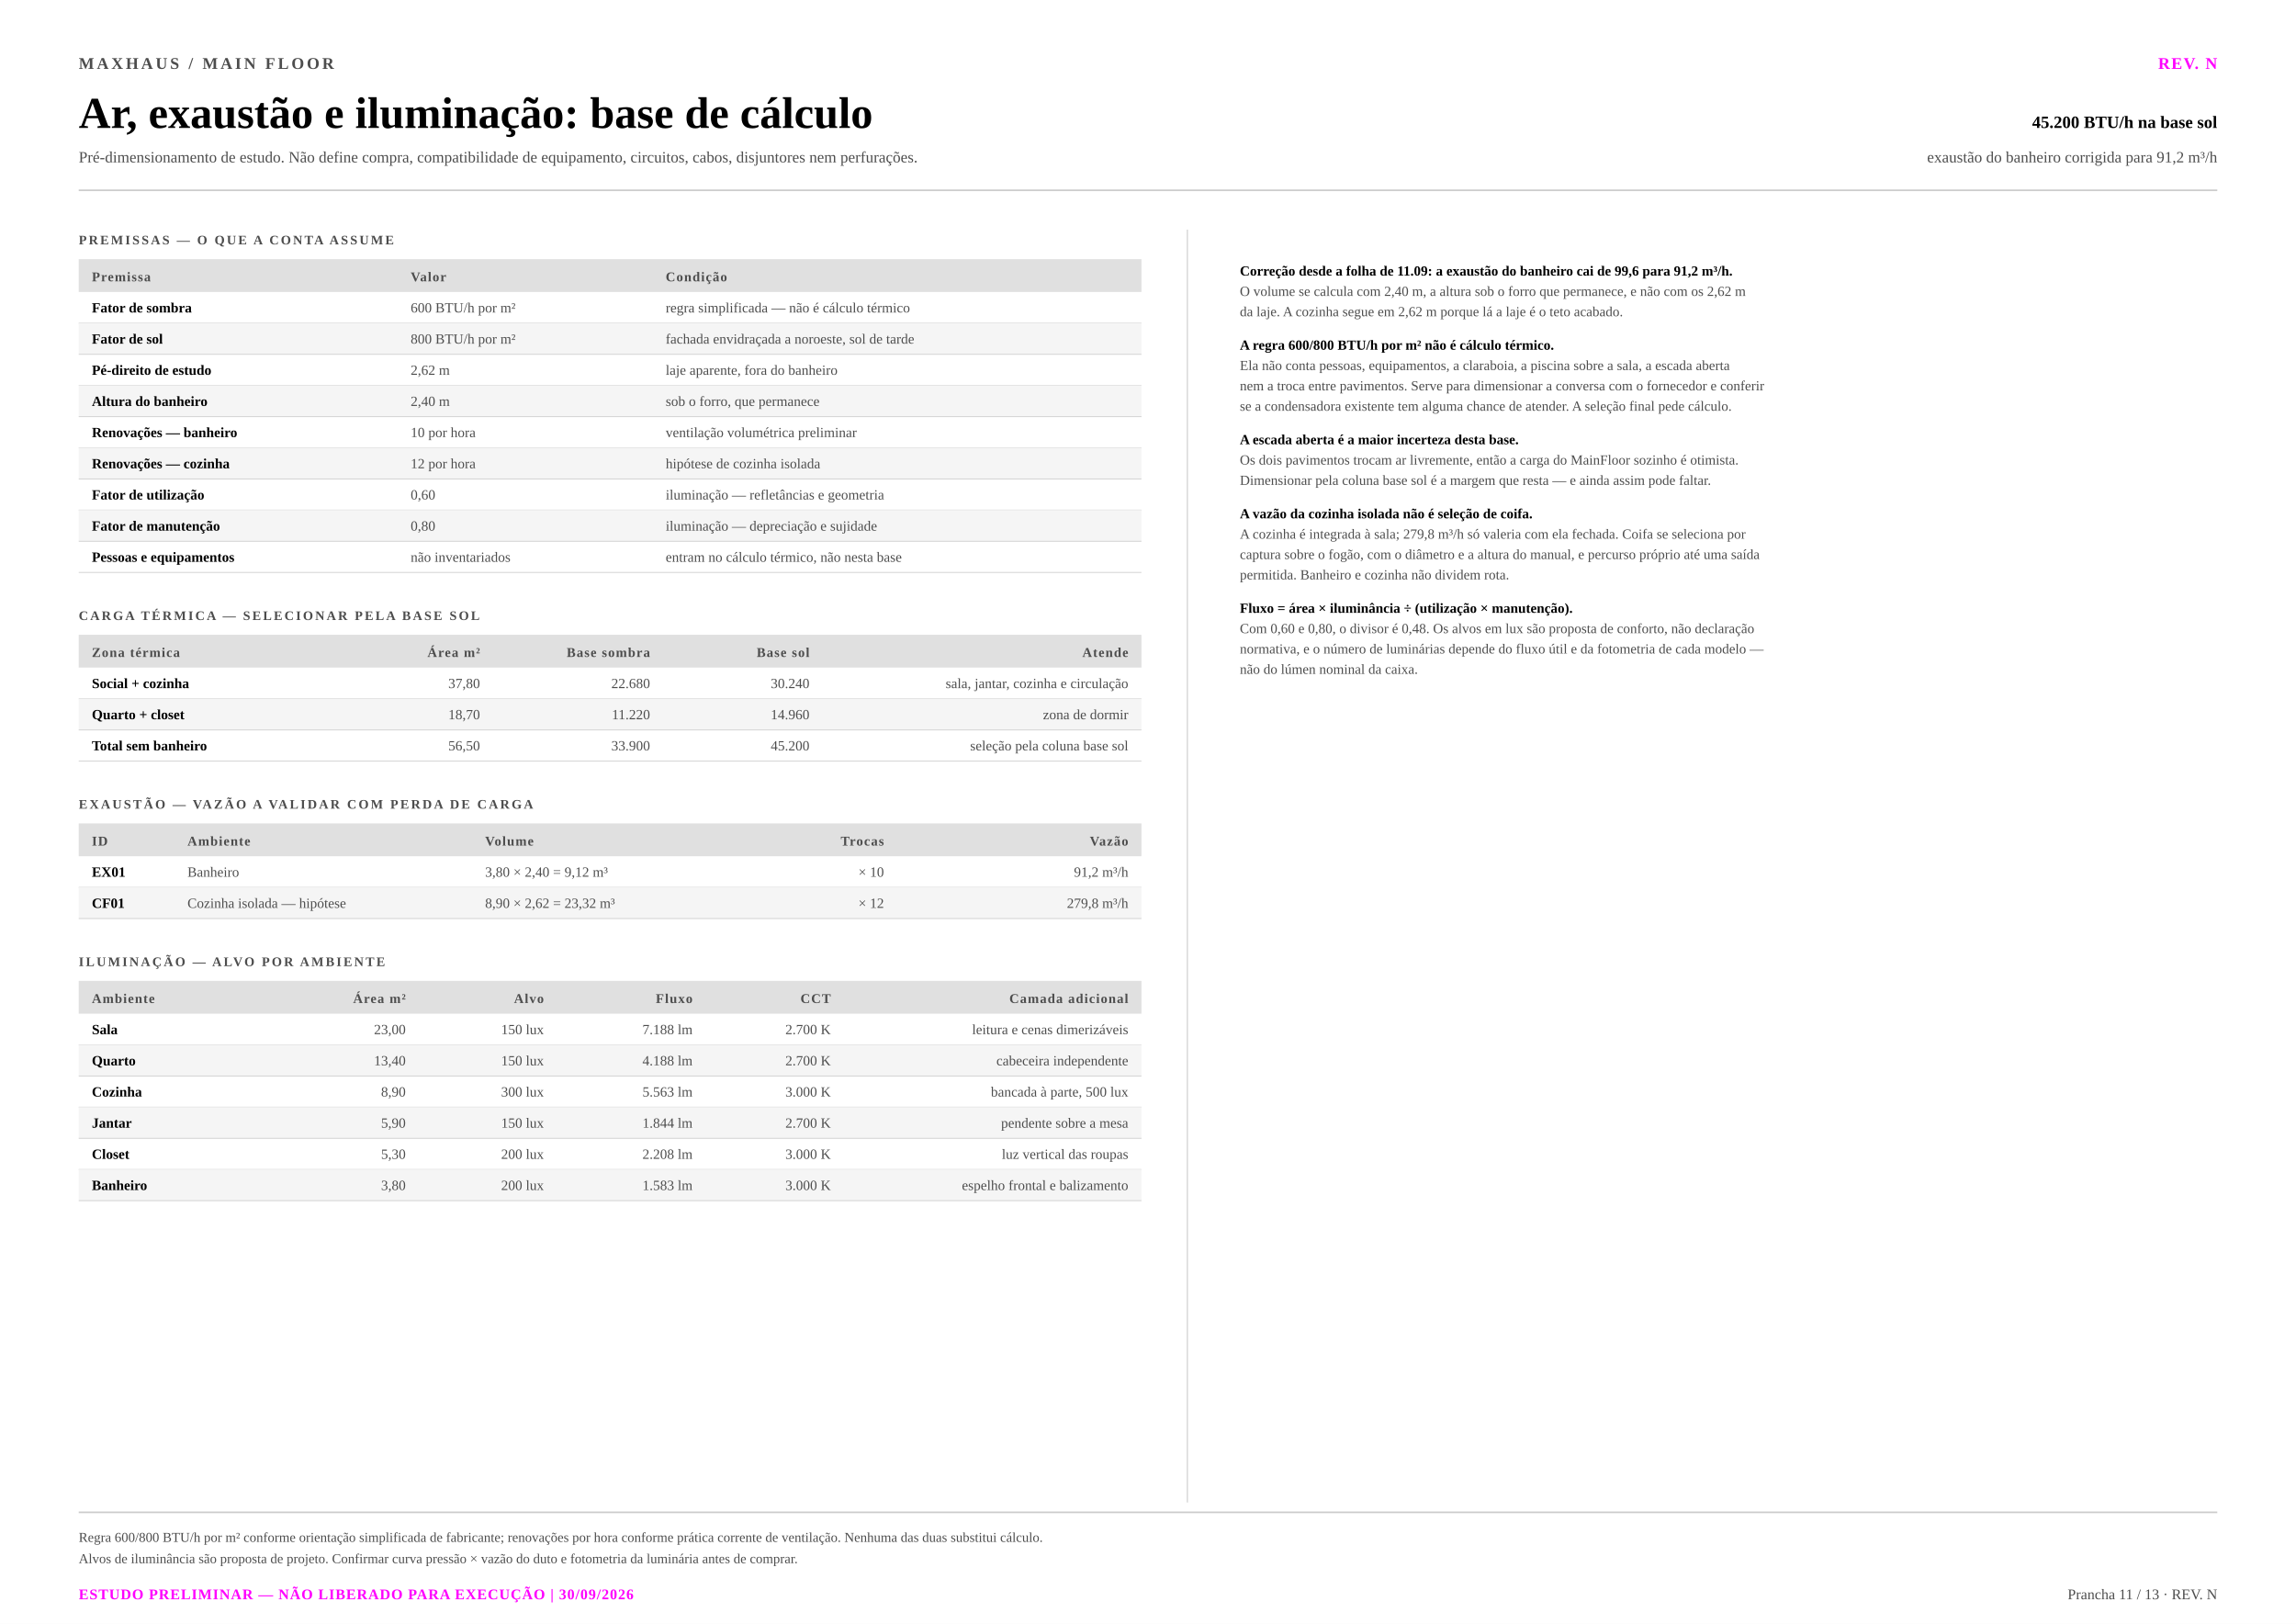
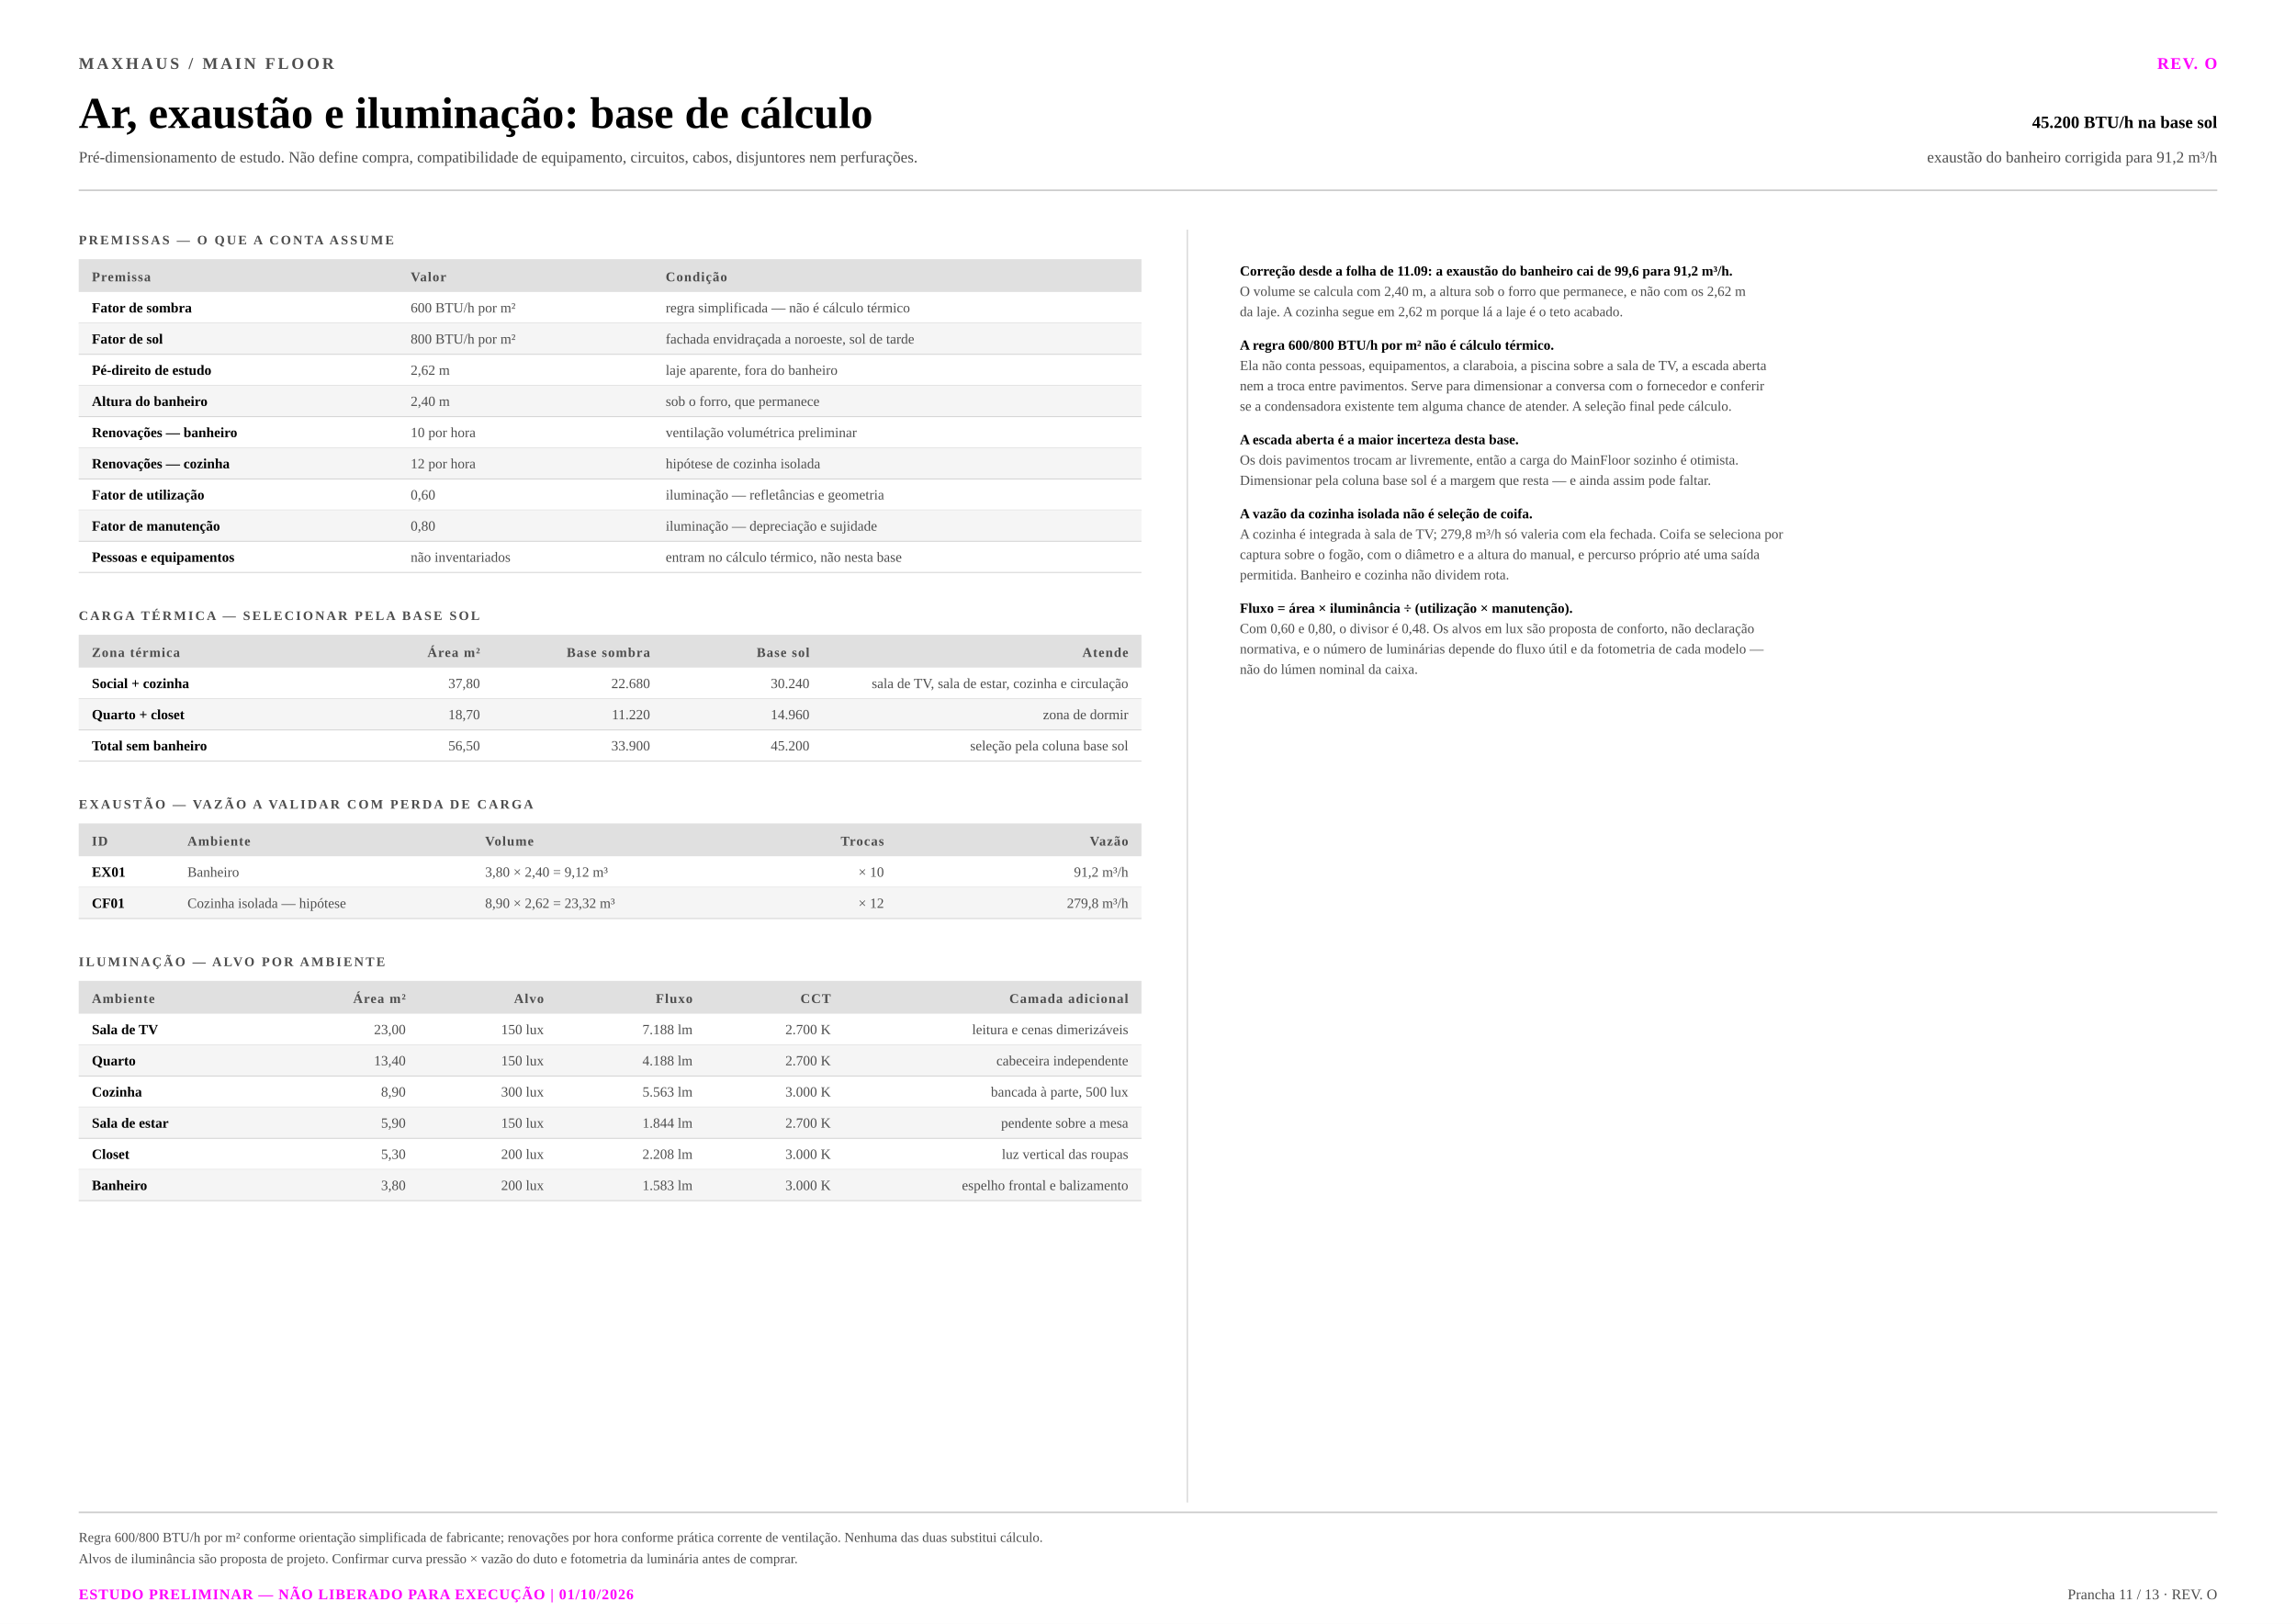
<svg xmlns="http://www.w3.org/2000/svg" viewBox="0 0 1400 990" width="1400" height="990">
  <rect x="0.00" y="0.00" width="1400.00" height="990.00" fill="#ffffff" />
  <text x="48.0" y="42.0" font-family="'Tiempos Text', 'Source Serif 4', Georgia, 'Times New Roman', Times, serif" font-size="10.0" fill="#4d4d4d" font-weight="bold" text-anchor="start" letter-spacing="1.60">MAXHAUS / MAIN FLOOR</text>
  <text x="48.0" y="78.0" font-family="'Tiempos Text', 'Source Serif 4', Georgia, 'Times New Roman', Times, serif" font-size="27.0" fill="#000000" font-weight="bold" text-anchor="start">Ar, exaustão e iluminação: base de cálculo</text>
  <text x="48.0" y="99.0" font-family="'Tiempos Text', 'Source Serif 4', Georgia, 'Times New Roman', Times, serif" font-size="9.6" fill="#4d4d4d" font-weight="normal" text-anchor="start">Pré-dimensionamento de estudo. Não define compra, compatibilidade de equipamento, circuitos, cabos, disjuntores nem perfurações.</text>
-   <text x="1352.0" y="42.0" font-family="'Tiempos Text', 'Source Serif 4', Georgia, 'Times New Roman', Times, serif" font-size="10.0" fill="#ff00ff" font-weight="bold" text-anchor="end" letter-spacing="0.80">REV. N</text>
+   <text x="1352.0" y="42.0" font-family="'Tiempos Text', 'Source Serif 4', Georgia, 'Times New Roman', Times, serif" font-size="10.0" fill="#ff00ff" font-weight="bold" text-anchor="end" letter-spacing="0.80">REV. O</text>
  <text x="1352.0" y="78.0" font-family="'Tiempos Text', 'Source Serif 4', Georgia, 'Times New Roman', Times, serif" font-size="10.5" fill="#000000" font-weight="bold" text-anchor="end">45.200 BTU/h na base sol</text>
  <text x="1352.0" y="99.0" font-family="'Tiempos Text', 'Source Serif 4', Georgia, 'Times New Roman', Times, serif" font-size="9.6" fill="#4d4d4d" font-weight="normal" text-anchor="end">exaustão do banheiro corrigida para 91,2 m³/h</text>
  <line x1="48.00" y1="116.00" x2="1352.00" y2="116.00" stroke="#cccccc" stroke-width="1.00" />
  <text x="48.0" y="149.0" font-family="'Tiempos Text', 'Source Serif 4', Georgia, 'Times New Roman', Times, serif" font-size="8.0" fill="#4d4d4d" font-weight="bold" text-anchor="start" letter-spacing="1.20">PREMISSAS — O QUE A CONTA ASSUME</text>
  <rect x="48.00" y="158.00" width="648.00" height="20.00" fill="#e0e0e0" />
  <text x="56.0" y="171.5" font-family="'Tiempos Text', 'Source Serif 4', Georgia, 'Times New Roman', Times, serif" font-size="8.2" fill="#4d4d4d" font-weight="bold" text-anchor="start" letter-spacing="0.60">Premissa</text>
  <text x="250.4" y="171.5" font-family="'Tiempos Text', 'Source Serif 4', Georgia, 'Times New Roman', Times, serif" font-size="8.2" fill="#4d4d4d" font-weight="bold" text-anchor="start" letter-spacing="0.60">Valor</text>
  <text x="405.9" y="171.5" font-family="'Tiempos Text', 'Source Serif 4', Georgia, 'Times New Roman', Times, serif" font-size="8.2" fill="#4d4d4d" font-weight="bold" text-anchor="start" letter-spacing="0.60">Condição</text>
  <text x="56.0" y="190.5" font-family="'Tiempos Text', 'Source Serif 4', Georgia, 'Times New Roman', Times, serif" font-size="8.6" fill="#000000" font-weight="bold" text-anchor="start">Fator de sombra</text>
  <text x="250.4" y="190.5" font-family="'Tiempos Text', 'Source Serif 4', Georgia, 'Times New Roman', Times, serif" font-size="8.6" fill="#4d4d4d" font-weight="normal" text-anchor="start">600 BTU/h por m²</text>
  <text x="405.9" y="190.5" font-family="'Tiempos Text', 'Source Serif 4', Georgia, 'Times New Roman', Times, serif" font-size="8.6" fill="#4d4d4d" font-weight="normal" text-anchor="start">regra simplificada — não é cálculo térmico</text>
  <line x1="48.00" y1="197.00" x2="696.00" y2="197.00" stroke="#cccccc" stroke-width="0.60" opacity="0.80" />
  <rect x="48.00" y="197.00" width="648.00" height="19.00" fill="#f5f5f5" />
  <text x="56.0" y="209.5" font-family="'Tiempos Text', 'Source Serif 4', Georgia, 'Times New Roman', Times, serif" font-size="8.6" fill="#000000" font-weight="bold" text-anchor="start">Fator de sol</text>
  <text x="250.4" y="209.5" font-family="'Tiempos Text', 'Source Serif 4', Georgia, 'Times New Roman', Times, serif" font-size="8.6" fill="#4d4d4d" font-weight="normal" text-anchor="start">800 BTU/h por m²</text>
  <text x="405.9" y="209.5" font-family="'Tiempos Text', 'Source Serif 4', Georgia, 'Times New Roman', Times, serif" font-size="8.6" fill="#4d4d4d" font-weight="normal" text-anchor="start">fachada envidraçada a noroeste, sol de tarde</text>
  <line x1="48.00" y1="216.00" x2="696.00" y2="216.00" stroke="#cccccc" stroke-width="0.60" opacity="0.80" />
  <text x="56.0" y="228.5" font-family="'Tiempos Text', 'Source Serif 4', Georgia, 'Times New Roman', Times, serif" font-size="8.6" fill="#000000" font-weight="bold" text-anchor="start">Pé-direito de estudo</text>
  <text x="250.4" y="228.5" font-family="'Tiempos Text', 'Source Serif 4', Georgia, 'Times New Roman', Times, serif" font-size="8.6" fill="#4d4d4d" font-weight="normal" text-anchor="start">2,62 m</text>
  <text x="405.9" y="228.5" font-family="'Tiempos Text', 'Source Serif 4', Georgia, 'Times New Roman', Times, serif" font-size="8.6" fill="#4d4d4d" font-weight="normal" text-anchor="start">laje aparente, fora do banheiro</text>
  <line x1="48.00" y1="235.00" x2="696.00" y2="235.00" stroke="#cccccc" stroke-width="0.60" opacity="0.80" />
  <rect x="48.00" y="235.00" width="648.00" height="19.00" fill="#f5f5f5" />
  <text x="56.0" y="247.5" font-family="'Tiempos Text', 'Source Serif 4', Georgia, 'Times New Roman', Times, serif" font-size="8.6" fill="#000000" font-weight="bold" text-anchor="start">Altura do banheiro</text>
  <text x="250.4" y="247.5" font-family="'Tiempos Text', 'Source Serif 4', Georgia, 'Times New Roman', Times, serif" font-size="8.6" fill="#4d4d4d" font-weight="normal" text-anchor="start">2,40 m</text>
  <text x="405.9" y="247.5" font-family="'Tiempos Text', 'Source Serif 4', Georgia, 'Times New Roman', Times, serif" font-size="8.6" fill="#4d4d4d" font-weight="normal" text-anchor="start">sob o forro, que permanece</text>
  <line x1="48.00" y1="254.00" x2="696.00" y2="254.00" stroke="#cccccc" stroke-width="0.60" opacity="0.80" />
  <text x="56.0" y="266.5" font-family="'Tiempos Text', 'Source Serif 4', Georgia, 'Times New Roman', Times, serif" font-size="8.6" fill="#000000" font-weight="bold" text-anchor="start">Renovações — banheiro</text>
  <text x="250.4" y="266.5" font-family="'Tiempos Text', 'Source Serif 4', Georgia, 'Times New Roman', Times, serif" font-size="8.6" fill="#4d4d4d" font-weight="normal" text-anchor="start">10 por hora</text>
  <text x="405.9" y="266.5" font-family="'Tiempos Text', 'Source Serif 4', Georgia, 'Times New Roman', Times, serif" font-size="8.6" fill="#4d4d4d" font-weight="normal" text-anchor="start">ventilação volumétrica preliminar</text>
  <line x1="48.00" y1="273.00" x2="696.00" y2="273.00" stroke="#cccccc" stroke-width="0.60" opacity="0.80" />
  <rect x="48.00" y="273.00" width="648.00" height="19.00" fill="#f5f5f5" />
  <text x="56.0" y="285.5" font-family="'Tiempos Text', 'Source Serif 4', Georgia, 'Times New Roman', Times, serif" font-size="8.6" fill="#000000" font-weight="bold" text-anchor="start">Renovações — cozinha</text>
  <text x="250.4" y="285.5" font-family="'Tiempos Text', 'Source Serif 4', Georgia, 'Times New Roman', Times, serif" font-size="8.6" fill="#4d4d4d" font-weight="normal" text-anchor="start">12 por hora</text>
  <text x="405.9" y="285.5" font-family="'Tiempos Text', 'Source Serif 4', Georgia, 'Times New Roman', Times, serif" font-size="8.6" fill="#4d4d4d" font-weight="normal" text-anchor="start">hipótese de cozinha isolada</text>
  <line x1="48.00" y1="292.00" x2="696.00" y2="292.00" stroke="#cccccc" stroke-width="0.60" opacity="0.80" />
  <text x="56.0" y="304.5" font-family="'Tiempos Text', 'Source Serif 4', Georgia, 'Times New Roman', Times, serif" font-size="8.6" fill="#000000" font-weight="bold" text-anchor="start">Fator de utilização</text>
  <text x="250.4" y="304.5" font-family="'Tiempos Text', 'Source Serif 4', Georgia, 'Times New Roman', Times, serif" font-size="8.6" fill="#4d4d4d" font-weight="normal" text-anchor="start">0,60</text>
  <text x="405.9" y="304.5" font-family="'Tiempos Text', 'Source Serif 4', Georgia, 'Times New Roman', Times, serif" font-size="8.6" fill="#4d4d4d" font-weight="normal" text-anchor="start">iluminação — refletâncias e geometria</text>
  <line x1="48.00" y1="311.00" x2="696.00" y2="311.00" stroke="#cccccc" stroke-width="0.60" opacity="0.80" />
  <rect x="48.00" y="311.00" width="648.00" height="19.00" fill="#f5f5f5" />
  <text x="56.0" y="323.5" font-family="'Tiempos Text', 'Source Serif 4', Georgia, 'Times New Roman', Times, serif" font-size="8.6" fill="#000000" font-weight="bold" text-anchor="start">Fator de manutenção</text>
  <text x="250.4" y="323.5" font-family="'Tiempos Text', 'Source Serif 4', Georgia, 'Times New Roman', Times, serif" font-size="8.6" fill="#4d4d4d" font-weight="normal" text-anchor="start">0,80</text>
  <text x="405.9" y="323.5" font-family="'Tiempos Text', 'Source Serif 4', Georgia, 'Times New Roman', Times, serif" font-size="8.6" fill="#4d4d4d" font-weight="normal" text-anchor="start">iluminação — depreciação e sujidade</text>
  <line x1="48.00" y1="330.00" x2="696.00" y2="330.00" stroke="#cccccc" stroke-width="0.60" opacity="0.80" />
  <text x="56.0" y="342.5" font-family="'Tiempos Text', 'Source Serif 4', Georgia, 'Times New Roman', Times, serif" font-size="8.6" fill="#000000" font-weight="bold" text-anchor="start">Pessoas e equipamentos</text>
  <text x="250.4" y="342.5" font-family="'Tiempos Text', 'Source Serif 4', Georgia, 'Times New Roman', Times, serif" font-size="8.6" fill="#4d4d4d" font-weight="normal" text-anchor="start">não inventariados</text>
  <text x="405.9" y="342.5" font-family="'Tiempos Text', 'Source Serif 4', Georgia, 'Times New Roman', Times, serif" font-size="8.6" fill="#4d4d4d" font-weight="normal" text-anchor="start">entram no cálculo térmico, não nesta base</text>
  <line x1="48.00" y1="349.00" x2="696.00" y2="349.00" stroke="#cccccc" stroke-width="0.60" opacity="0.80" />
  <text x="48.0" y="378.0" font-family="'Tiempos Text', 'Source Serif 4', Georgia, 'Times New Roman', Times, serif" font-size="8.0" fill="#4d4d4d" font-weight="bold" text-anchor="start" letter-spacing="1.20">CARGA TÉRMICA — SELECIONAR PELA BASE SOL</text>
  <rect x="48.00" y="387.00" width="648.00" height="20.00" fill="#e0e0e0" />
  <text x="56.0" y="400.5" font-family="'Tiempos Text', 'Source Serif 4', Georgia, 'Times New Roman', Times, serif" font-size="8.2" fill="#4d4d4d" font-weight="bold" text-anchor="start" letter-spacing="0.60">Zona térmica</text>
  <text x="292.7" y="400.5" font-family="'Tiempos Text', 'Source Serif 4', Georgia, 'Times New Roman', Times, serif" font-size="8.2" fill="#4d4d4d" font-weight="bold" text-anchor="end" letter-spacing="0.60">Área m²</text>
  <text x="396.4" y="400.5" font-family="'Tiempos Text', 'Source Serif 4', Georgia, 'Times New Roman', Times, serif" font-size="8.2" fill="#4d4d4d" font-weight="bold" text-anchor="end" letter-spacing="0.60">Base sombra</text>
  <text x="493.6" y="400.5" font-family="'Tiempos Text', 'Source Serif 4', Georgia, 'Times New Roman', Times, serif" font-size="8.2" fill="#4d4d4d" font-weight="bold" text-anchor="end" letter-spacing="0.60">Base sol</text>
  <text x="688.0" y="400.5" font-family="'Tiempos Text', 'Source Serif 4', Georgia, 'Times New Roman', Times, serif" font-size="8.2" fill="#4d4d4d" font-weight="bold" text-anchor="end" letter-spacing="0.60">Atende</text>
  <text x="56.0" y="419.5" font-family="'Tiempos Text', 'Source Serif 4', Georgia, 'Times New Roman', Times, serif" font-size="8.6" fill="#000000" font-weight="bold" text-anchor="start">Social + cozinha</text>
  <text x="292.7" y="419.5" font-family="'Tiempos Text', 'Source Serif 4', Georgia, 'Times New Roman', Times, serif" font-size="8.6" fill="#4d4d4d" font-weight="normal" text-anchor="end">37,80</text>
  <text x="396.4" y="419.5" font-family="'Tiempos Text', 'Source Serif 4', Georgia, 'Times New Roman', Times, serif" font-size="8.6" fill="#4d4d4d" font-weight="normal" text-anchor="end">22.680</text>
  <text x="493.6" y="419.5" font-family="'Tiempos Text', 'Source Serif 4', Georgia, 'Times New Roman', Times, serif" font-size="8.6" fill="#4d4d4d" font-weight="normal" text-anchor="end">30.240</text>
-   <text x="688.0" y="419.5" font-family="'Tiempos Text', 'Source Serif 4', Georgia, 'Times New Roman', Times, serif" font-size="8.6" fill="#4d4d4d" font-weight="normal" text-anchor="end">sala, jantar, cozinha e circulação</text>
+   <text x="688.0" y="419.5" font-family="'Tiempos Text', 'Source Serif 4', Georgia, 'Times New Roman', Times, serif" font-size="8.6" fill="#4d4d4d" font-weight="normal" text-anchor="end">sala de TV, sala de estar, cozinha e circulação</text>
  <line x1="48.00" y1="426.00" x2="696.00" y2="426.00" stroke="#cccccc" stroke-width="0.60" opacity="0.80" />
  <rect x="48.00" y="426.00" width="648.00" height="19.00" fill="#f5f5f5" />
  <text x="56.0" y="438.5" font-family="'Tiempos Text', 'Source Serif 4', Georgia, 'Times New Roman', Times, serif" font-size="8.6" fill="#000000" font-weight="bold" text-anchor="start">Quarto + closet</text>
  <text x="292.7" y="438.5" font-family="'Tiempos Text', 'Source Serif 4', Georgia, 'Times New Roman', Times, serif" font-size="8.6" fill="#4d4d4d" font-weight="normal" text-anchor="end">18,70</text>
  <text x="396.4" y="438.5" font-family="'Tiempos Text', 'Source Serif 4', Georgia, 'Times New Roman', Times, serif" font-size="8.6" fill="#4d4d4d" font-weight="normal" text-anchor="end">11.220</text>
  <text x="493.6" y="438.5" font-family="'Tiempos Text', 'Source Serif 4', Georgia, 'Times New Roman', Times, serif" font-size="8.6" fill="#4d4d4d" font-weight="normal" text-anchor="end">14.960</text>
  <text x="688.0" y="438.5" font-family="'Tiempos Text', 'Source Serif 4', Georgia, 'Times New Roman', Times, serif" font-size="8.6" fill="#4d4d4d" font-weight="normal" text-anchor="end">zona de dormir</text>
  <line x1="48.00" y1="445.00" x2="696.00" y2="445.00" stroke="#cccccc" stroke-width="0.60" opacity="0.80" />
  <text x="56.0" y="457.5" font-family="'Tiempos Text', 'Source Serif 4', Georgia, 'Times New Roman', Times, serif" font-size="8.6" fill="#000000" font-weight="bold" text-anchor="start">Total sem banheiro</text>
  <text x="292.7" y="457.5" font-family="'Tiempos Text', 'Source Serif 4', Georgia, 'Times New Roman', Times, serif" font-size="8.6" fill="#4d4d4d" font-weight="normal" text-anchor="end">56,50</text>
  <text x="396.4" y="457.5" font-family="'Tiempos Text', 'Source Serif 4', Georgia, 'Times New Roman', Times, serif" font-size="8.6" fill="#4d4d4d" font-weight="normal" text-anchor="end">33.900</text>
  <text x="493.6" y="457.5" font-family="'Tiempos Text', 'Source Serif 4', Georgia, 'Times New Roman', Times, serif" font-size="8.6" fill="#4d4d4d" font-weight="normal" text-anchor="end">45.200</text>
  <text x="688.0" y="457.5" font-family="'Tiempos Text', 'Source Serif 4', Georgia, 'Times New Roman', Times, serif" font-size="8.6" fill="#4d4d4d" font-weight="normal" text-anchor="end">seleção pela coluna base sol</text>
  <line x1="48.00" y1="464.00" x2="696.00" y2="464.00" stroke="#cccccc" stroke-width="0.60" opacity="0.80" />
  <text x="48.0" y="493.0" font-family="'Tiempos Text', 'Source Serif 4', Georgia, 'Times New Roman', Times, serif" font-size="8.0" fill="#4d4d4d" font-weight="bold" text-anchor="start" letter-spacing="1.20">EXAUSTÃO — VAZÃO A VALIDAR COM PERDA DE CARGA</text>
  <rect x="48.00" y="502.00" width="648.00" height="20.00" fill="#e0e0e0" />
  <text x="56.0" y="515.5" font-family="'Tiempos Text', 'Source Serif 4', Georgia, 'Times New Roman', Times, serif" font-size="8.2" fill="#4d4d4d" font-weight="bold" text-anchor="start" letter-spacing="0.60">ID</text>
  <text x="114.3" y="515.5" font-family="'Tiempos Text', 'Source Serif 4', Georgia, 'Times New Roman', Times, serif" font-size="8.2" fill="#4d4d4d" font-weight="bold" text-anchor="start" letter-spacing="0.60">Ambiente</text>
  <text x="295.8" y="515.5" font-family="'Tiempos Text', 'Source Serif 4', Georgia, 'Times New Roman', Times, serif" font-size="8.2" fill="#4d4d4d" font-weight="bold" text-anchor="start" letter-spacing="0.60">Volume</text>
  <text x="539.0" y="515.5" font-family="'Tiempos Text', 'Source Serif 4', Georgia, 'Times New Roman', Times, serif" font-size="8.2" fill="#4d4d4d" font-weight="bold" text-anchor="end" letter-spacing="0.60">Trocas</text>
  <text x="688.0" y="515.5" font-family="'Tiempos Text', 'Source Serif 4', Georgia, 'Times New Roman', Times, serif" font-size="8.2" fill="#4d4d4d" font-weight="bold" text-anchor="end" letter-spacing="0.60">Vazão</text>
  <text x="56.0" y="534.5" font-family="'Tiempos Text', 'Source Serif 4', Georgia, 'Times New Roman', Times, serif" font-size="8.6" fill="#000000" font-weight="bold" text-anchor="start">EX01</text>
  <text x="114.3" y="534.5" font-family="'Tiempos Text', 'Source Serif 4', Georgia, 'Times New Roman', Times, serif" font-size="8.6" fill="#4d4d4d" font-weight="normal" text-anchor="start">Banheiro</text>
  <text x="295.8" y="534.5" font-family="'Tiempos Text', 'Source Serif 4', Georgia, 'Times New Roman', Times, serif" font-size="8.6" fill="#4d4d4d" font-weight="normal" text-anchor="start">3,80 × 2,40 = 9,12 m³</text>
  <text x="539.0" y="534.5" font-family="'Tiempos Text', 'Source Serif 4', Georgia, 'Times New Roman', Times, serif" font-size="8.6" fill="#4d4d4d" font-weight="normal" text-anchor="end">× 10</text>
  <text x="688.0" y="534.5" font-family="'Tiempos Text', 'Source Serif 4', Georgia, 'Times New Roman', Times, serif" font-size="8.6" fill="#4d4d4d" font-weight="normal" text-anchor="end">91,2 m³/h</text>
  <line x1="48.00" y1="541.00" x2="696.00" y2="541.00" stroke="#cccccc" stroke-width="0.60" opacity="0.80" />
  <rect x="48.00" y="541.00" width="648.00" height="19.00" fill="#f5f5f5" />
  <text x="56.0" y="553.5" font-family="'Tiempos Text', 'Source Serif 4', Georgia, 'Times New Roman', Times, serif" font-size="8.6" fill="#000000" font-weight="bold" text-anchor="start">CF01</text>
  <text x="114.3" y="553.5" font-family="'Tiempos Text', 'Source Serif 4', Georgia, 'Times New Roman', Times, serif" font-size="8.6" fill="#4d4d4d" font-weight="normal" text-anchor="start">Cozinha isolada — hipótese</text>
  <text x="295.8" y="553.5" font-family="'Tiempos Text', 'Source Serif 4', Georgia, 'Times New Roman', Times, serif" font-size="8.6" fill="#4d4d4d" font-weight="normal" text-anchor="start">8,90 × 2,62 = 23,32 m³</text>
  <text x="539.0" y="553.5" font-family="'Tiempos Text', 'Source Serif 4', Georgia, 'Times New Roman', Times, serif" font-size="8.6" fill="#4d4d4d" font-weight="normal" text-anchor="end">× 12</text>
  <text x="688.0" y="553.5" font-family="'Tiempos Text', 'Source Serif 4', Georgia, 'Times New Roman', Times, serif" font-size="8.6" fill="#4d4d4d" font-weight="normal" text-anchor="end">279,8 m³/h</text>
  <line x1="48.00" y1="560.00" x2="696.00" y2="560.00" stroke="#cccccc" stroke-width="0.60" opacity="0.80" />
  <text x="48.0" y="589.0" font-family="'Tiempos Text', 'Source Serif 4', Georgia, 'Times New Roman', Times, serif" font-size="8.0" fill="#4d4d4d" font-weight="bold" text-anchor="start" letter-spacing="1.20">ILUMINAÇÃO — ALVO POR AMBIENTE</text>
  <rect x="48.00" y="598.00" width="648.00" height="20.00" fill="#e0e0e0" />
  <text x="56.0" y="611.5" font-family="'Tiempos Text', 'Source Serif 4', Georgia, 'Times New Roman', Times, serif" font-size="8.2" fill="#4d4d4d" font-weight="bold" text-anchor="start" letter-spacing="0.60">Ambiente</text>
  <text x="247.4" y="611.5" font-family="'Tiempos Text', 'Source Serif 4', Georgia, 'Times New Roman', Times, serif" font-size="8.2" fill="#4d4d4d" font-weight="bold" text-anchor="end" letter-spacing="0.60">Área m²</text>
  <text x="331.6" y="611.5" font-family="'Tiempos Text', 'Source Serif 4', Georgia, 'Times New Roman', Times, serif" font-size="8.2" fill="#4d4d4d" font-weight="bold" text-anchor="end" letter-spacing="0.60">Alvo</text>
  <text x="422.3" y="611.5" font-family="'Tiempos Text', 'Source Serif 4', Georgia, 'Times New Roman', Times, serif" font-size="8.2" fill="#4d4d4d" font-weight="bold" text-anchor="end" letter-spacing="0.60">Fluxo</text>
  <text x="506.6" y="611.5" font-family="'Tiempos Text', 'Source Serif 4', Georgia, 'Times New Roman', Times, serif" font-size="8.2" fill="#4d4d4d" font-weight="bold" text-anchor="end" letter-spacing="0.60">CCT</text>
  <text x="688.0" y="611.5" font-family="'Tiempos Text', 'Source Serif 4', Georgia, 'Times New Roman', Times, serif" font-size="8.2" fill="#4d4d4d" font-weight="bold" text-anchor="end" letter-spacing="0.60">Camada adicional</text>
-   <text x="56.0" y="630.5" font-family="'Tiempos Text', 'Source Serif 4', Georgia, 'Times New Roman', Times, serif" font-size="8.6" fill="#000000" font-weight="bold" text-anchor="start">Sala</text>
+   <text x="56.0" y="630.5" font-family="'Tiempos Text', 'Source Serif 4', Georgia, 'Times New Roman', Times, serif" font-size="8.6" fill="#000000" font-weight="bold" text-anchor="start">Sala de TV</text>
  <text x="247.4" y="630.5" font-family="'Tiempos Text', 'Source Serif 4', Georgia, 'Times New Roman', Times, serif" font-size="8.6" fill="#4d4d4d" font-weight="normal" text-anchor="end">23,00</text>
  <text x="331.6" y="630.5" font-family="'Tiempos Text', 'Source Serif 4', Georgia, 'Times New Roman', Times, serif" font-size="8.6" fill="#4d4d4d" font-weight="normal" text-anchor="end">150 lux</text>
  <text x="422.3" y="630.5" font-family="'Tiempos Text', 'Source Serif 4', Georgia, 'Times New Roman', Times, serif" font-size="8.6" fill="#4d4d4d" font-weight="normal" text-anchor="end">7.188 lm</text>
  <text x="506.6" y="630.5" font-family="'Tiempos Text', 'Source Serif 4', Georgia, 'Times New Roman', Times, serif" font-size="8.6" fill="#4d4d4d" font-weight="normal" text-anchor="end">2.700 K</text>
  <text x="688.0" y="630.5" font-family="'Tiempos Text', 'Source Serif 4', Georgia, 'Times New Roman', Times, serif" font-size="8.6" fill="#4d4d4d" font-weight="normal" text-anchor="end">leitura e cenas dimerizáveis</text>
  <line x1="48.00" y1="637.00" x2="696.00" y2="637.00" stroke="#cccccc" stroke-width="0.60" opacity="0.80" />
  <rect x="48.00" y="637.00" width="648.00" height="19.00" fill="#f5f5f5" />
  <text x="56.0" y="649.5" font-family="'Tiempos Text', 'Source Serif 4', Georgia, 'Times New Roman', Times, serif" font-size="8.6" fill="#000000" font-weight="bold" text-anchor="start">Quarto</text>
  <text x="247.4" y="649.5" font-family="'Tiempos Text', 'Source Serif 4', Georgia, 'Times New Roman', Times, serif" font-size="8.6" fill="#4d4d4d" font-weight="normal" text-anchor="end">13,40</text>
  <text x="331.6" y="649.5" font-family="'Tiempos Text', 'Source Serif 4', Georgia, 'Times New Roman', Times, serif" font-size="8.6" fill="#4d4d4d" font-weight="normal" text-anchor="end">150 lux</text>
  <text x="422.3" y="649.5" font-family="'Tiempos Text', 'Source Serif 4', Georgia, 'Times New Roman', Times, serif" font-size="8.6" fill="#4d4d4d" font-weight="normal" text-anchor="end">4.188 lm</text>
  <text x="506.6" y="649.5" font-family="'Tiempos Text', 'Source Serif 4', Georgia, 'Times New Roman', Times, serif" font-size="8.6" fill="#4d4d4d" font-weight="normal" text-anchor="end">2.700 K</text>
  <text x="688.0" y="649.5" font-family="'Tiempos Text', 'Source Serif 4', Georgia, 'Times New Roman', Times, serif" font-size="8.6" fill="#4d4d4d" font-weight="normal" text-anchor="end">cabeceira independente</text>
  <line x1="48.00" y1="656.00" x2="696.00" y2="656.00" stroke="#cccccc" stroke-width="0.60" opacity="0.80" />
  <text x="56.0" y="668.5" font-family="'Tiempos Text', 'Source Serif 4', Georgia, 'Times New Roman', Times, serif" font-size="8.6" fill="#000000" font-weight="bold" text-anchor="start">Cozinha</text>
  <text x="247.4" y="668.5" font-family="'Tiempos Text', 'Source Serif 4', Georgia, 'Times New Roman', Times, serif" font-size="8.6" fill="#4d4d4d" font-weight="normal" text-anchor="end">8,90</text>
  <text x="331.6" y="668.5" font-family="'Tiempos Text', 'Source Serif 4', Georgia, 'Times New Roman', Times, serif" font-size="8.6" fill="#4d4d4d" font-weight="normal" text-anchor="end">300 lux</text>
  <text x="422.3" y="668.5" font-family="'Tiempos Text', 'Source Serif 4', Georgia, 'Times New Roman', Times, serif" font-size="8.6" fill="#4d4d4d" font-weight="normal" text-anchor="end">5.563 lm</text>
  <text x="506.6" y="668.5" font-family="'Tiempos Text', 'Source Serif 4', Georgia, 'Times New Roman', Times, serif" font-size="8.6" fill="#4d4d4d" font-weight="normal" text-anchor="end">3.000 K</text>
  <text x="688.0" y="668.5" font-family="'Tiempos Text', 'Source Serif 4', Georgia, 'Times New Roman', Times, serif" font-size="8.6" fill="#4d4d4d" font-weight="normal" text-anchor="end">bancada à parte, 500 lux</text>
  <line x1="48.00" y1="675.00" x2="696.00" y2="675.00" stroke="#cccccc" stroke-width="0.60" opacity="0.80" />
  <rect x="48.00" y="675.00" width="648.00" height="19.00" fill="#f5f5f5" />
-   <text x="56.0" y="687.5" font-family="'Tiempos Text', 'Source Serif 4', Georgia, 'Times New Roman', Times, serif" font-size="8.6" fill="#000000" font-weight="bold" text-anchor="start">Jantar</text>
+   <text x="56.0" y="687.5" font-family="'Tiempos Text', 'Source Serif 4', Georgia, 'Times New Roman', Times, serif" font-size="8.6" fill="#000000" font-weight="bold" text-anchor="start">Sala de estar</text>
  <text x="247.4" y="687.5" font-family="'Tiempos Text', 'Source Serif 4', Georgia, 'Times New Roman', Times, serif" font-size="8.6" fill="#4d4d4d" font-weight="normal" text-anchor="end">5,90</text>
  <text x="331.6" y="687.5" font-family="'Tiempos Text', 'Source Serif 4', Georgia, 'Times New Roman', Times, serif" font-size="8.6" fill="#4d4d4d" font-weight="normal" text-anchor="end">150 lux</text>
  <text x="422.3" y="687.5" font-family="'Tiempos Text', 'Source Serif 4', Georgia, 'Times New Roman', Times, serif" font-size="8.6" fill="#4d4d4d" font-weight="normal" text-anchor="end">1.844 lm</text>
  <text x="506.6" y="687.5" font-family="'Tiempos Text', 'Source Serif 4', Georgia, 'Times New Roman', Times, serif" font-size="8.6" fill="#4d4d4d" font-weight="normal" text-anchor="end">2.700 K</text>
  <text x="688.0" y="687.5" font-family="'Tiempos Text', 'Source Serif 4', Georgia, 'Times New Roman', Times, serif" font-size="8.6" fill="#4d4d4d" font-weight="normal" text-anchor="end">pendente sobre a mesa</text>
  <line x1="48.00" y1="694.00" x2="696.00" y2="694.00" stroke="#cccccc" stroke-width="0.60" opacity="0.80" />
  <text x="56.0" y="706.5" font-family="'Tiempos Text', 'Source Serif 4', Georgia, 'Times New Roman', Times, serif" font-size="8.6" fill="#000000" font-weight="bold" text-anchor="start">Closet</text>
  <text x="247.4" y="706.5" font-family="'Tiempos Text', 'Source Serif 4', Georgia, 'Times New Roman', Times, serif" font-size="8.6" fill="#4d4d4d" font-weight="normal" text-anchor="end">5,30</text>
  <text x="331.6" y="706.5" font-family="'Tiempos Text', 'Source Serif 4', Georgia, 'Times New Roman', Times, serif" font-size="8.6" fill="#4d4d4d" font-weight="normal" text-anchor="end">200 lux</text>
  <text x="422.3" y="706.5" font-family="'Tiempos Text', 'Source Serif 4', Georgia, 'Times New Roman', Times, serif" font-size="8.6" fill="#4d4d4d" font-weight="normal" text-anchor="end">2.208 lm</text>
  <text x="506.6" y="706.5" font-family="'Tiempos Text', 'Source Serif 4', Georgia, 'Times New Roman', Times, serif" font-size="8.6" fill="#4d4d4d" font-weight="normal" text-anchor="end">3.000 K</text>
  <text x="688.0" y="706.5" font-family="'Tiempos Text', 'Source Serif 4', Georgia, 'Times New Roman', Times, serif" font-size="8.6" fill="#4d4d4d" font-weight="normal" text-anchor="end">luz vertical das roupas</text>
  <line x1="48.00" y1="713.00" x2="696.00" y2="713.00" stroke="#cccccc" stroke-width="0.60" opacity="0.80" />
  <rect x="48.00" y="713.00" width="648.00" height="19.00" fill="#f5f5f5" />
  <text x="56.0" y="725.5" font-family="'Tiempos Text', 'Source Serif 4', Georgia, 'Times New Roman', Times, serif" font-size="8.6" fill="#000000" font-weight="bold" text-anchor="start">Banheiro</text>
  <text x="247.4" y="725.5" font-family="'Tiempos Text', 'Source Serif 4', Georgia, 'Times New Roman', Times, serif" font-size="8.6" fill="#4d4d4d" font-weight="normal" text-anchor="end">3,80</text>
  <text x="331.6" y="725.5" font-family="'Tiempos Text', 'Source Serif 4', Georgia, 'Times New Roman', Times, serif" font-size="8.6" fill="#4d4d4d" font-weight="normal" text-anchor="end">200 lux</text>
  <text x="422.3" y="725.5" font-family="'Tiempos Text', 'Source Serif 4', Georgia, 'Times New Roman', Times, serif" font-size="8.6" fill="#4d4d4d" font-weight="normal" text-anchor="end">1.583 lm</text>
  <text x="506.6" y="725.5" font-family="'Tiempos Text', 'Source Serif 4', Georgia, 'Times New Roman', Times, serif" font-size="8.6" fill="#4d4d4d" font-weight="normal" text-anchor="end">3.000 K</text>
  <text x="688.0" y="725.5" font-family="'Tiempos Text', 'Source Serif 4', Georgia, 'Times New Roman', Times, serif" font-size="8.6" fill="#4d4d4d" font-weight="normal" text-anchor="end">espelho frontal e balizamento</text>
  <line x1="48.00" y1="732.00" x2="696.00" y2="732.00" stroke="#cccccc" stroke-width="0.60" opacity="0.80" />
  <line x1="724.00" y1="140.00" x2="724.00" y2="916.00" stroke="#cccccc" stroke-width="0.80" opacity="0.80" />
  <text x="756.0" y="168.0" font-family="'Tiempos Text', 'Source Serif 4', Georgia, 'Times New Roman', Times, serif" font-size="8.5" fill="#000000" font-weight="bold" text-anchor="start">Correção desde a folha de 11.09: a exaustão do banheiro cai de 99,6 para 91,2 m³/h.</text>
  <text x="756.0" y="180.4" font-family="'Tiempos Text', 'Source Serif 4', Georgia, 'Times New Roman', Times, serif" font-size="8.5" fill="#4d4d4d" font-weight="normal" text-anchor="start">O volume se calcula com 2,40 m, a altura sob o forro que permanece, e não com os 2,62 m</text>
  <text x="756.0" y="192.8" font-family="'Tiempos Text', 'Source Serif 4', Georgia, 'Times New Roman', Times, serif" font-size="8.5" fill="#4d4d4d" font-weight="normal" text-anchor="start">da laje. A cozinha segue em 2,62 m porque lá a laje é o teto acabado.</text>
  <text x="756.0" y="213.2" font-family="'Tiempos Text', 'Source Serif 4', Georgia, 'Times New Roman', Times, serif" font-size="8.5" fill="#000000" font-weight="bold" text-anchor="start">A regra 600/800 BTU/h por m² não é cálculo térmico.</text>
-   <text x="756.0" y="225.6" font-family="'Tiempos Text', 'Source Serif 4', Georgia, 'Times New Roman', Times, serif" font-size="8.5" fill="#4d4d4d" font-weight="normal" text-anchor="start">Ela não conta pessoas, equipamentos, a claraboia, a piscina sobre a sala, a escada aberta</text>
+   <text x="756.0" y="225.6" font-family="'Tiempos Text', 'Source Serif 4', Georgia, 'Times New Roman', Times, serif" font-size="8.5" fill="#4d4d4d" font-weight="normal" text-anchor="start">Ela não conta pessoas, equipamentos, a claraboia, a piscina sobre a sala de TV, a escada aberta</text>
  <text x="756.0" y="238.0" font-family="'Tiempos Text', 'Source Serif 4', Georgia, 'Times New Roman', Times, serif" font-size="8.5" fill="#4d4d4d" font-weight="normal" text-anchor="start">nem a troca entre pavimentos. Serve para dimensionar a conversa com o fornecedor e conferir</text>
  <text x="756.0" y="250.4" font-family="'Tiempos Text', 'Source Serif 4', Georgia, 'Times New Roman', Times, serif" font-size="8.5" fill="#4d4d4d" font-weight="normal" text-anchor="start">se a condensadora existente tem alguma chance de atender. A seleção final pede cálculo.</text>
  <text x="756.0" y="270.8" font-family="'Tiempos Text', 'Source Serif 4', Georgia, 'Times New Roman', Times, serif" font-size="8.5" fill="#000000" font-weight="bold" text-anchor="start">A escada aberta é a maior incerteza desta base.</text>
  <text x="756.0" y="283.2" font-family="'Tiempos Text', 'Source Serif 4', Georgia, 'Times New Roman', Times, serif" font-size="8.5" fill="#4d4d4d" font-weight="normal" text-anchor="start">Os dois pavimentos trocam ar livremente, então a carga do MainFloor sozinho é otimista.</text>
  <text x="756.0" y="295.6" font-family="'Tiempos Text', 'Source Serif 4', Georgia, 'Times New Roman', Times, serif" font-size="8.5" fill="#4d4d4d" font-weight="normal" text-anchor="start">Dimensionar pela coluna base sol é a margem que resta — e ainda assim pode faltar.</text>
  <text x="756.0" y="316.0" font-family="'Tiempos Text', 'Source Serif 4', Georgia, 'Times New Roman', Times, serif" font-size="8.5" fill="#000000" font-weight="bold" text-anchor="start">A vazão da cozinha isolada não é seleção de coifa.</text>
-   <text x="756.0" y="328.4" font-family="'Tiempos Text', 'Source Serif 4', Georgia, 'Times New Roman', Times, serif" font-size="8.5" fill="#4d4d4d" font-weight="normal" text-anchor="start">A cozinha é integrada à sala; 279,8 m³/h só valeria com ela fechada. Coifa se seleciona por</text>
+   <text x="756.0" y="328.4" font-family="'Tiempos Text', 'Source Serif 4', Georgia, 'Times New Roman', Times, serif" font-size="8.5" fill="#4d4d4d" font-weight="normal" text-anchor="start">A cozinha é integrada à sala de TV; 279,8 m³/h só valeria com ela fechada. Coifa se seleciona por</text>
  <text x="756.0" y="340.8" font-family="'Tiempos Text', 'Source Serif 4', Georgia, 'Times New Roman', Times, serif" font-size="8.5" fill="#4d4d4d" font-weight="normal" text-anchor="start">captura sobre o fogão, com o diâmetro e a altura do manual, e percurso próprio até uma saída</text>
  <text x="756.0" y="353.2" font-family="'Tiempos Text', 'Source Serif 4', Georgia, 'Times New Roman', Times, serif" font-size="8.5" fill="#4d4d4d" font-weight="normal" text-anchor="start">permitida. Banheiro e cozinha não dividem rota.</text>
  <text x="756.0" y="373.6" font-family="'Tiempos Text', 'Source Serif 4', Georgia, 'Times New Roman', Times, serif" font-size="8.5" fill="#000000" font-weight="bold" text-anchor="start">Fluxo = área × iluminância ÷ (utilização × manutenção).</text>
  <text x="756.0" y="386.0" font-family="'Tiempos Text', 'Source Serif 4', Georgia, 'Times New Roman', Times, serif" font-size="8.5" fill="#4d4d4d" font-weight="normal" text-anchor="start">Com 0,60 e 0,80, o divisor é 0,48. Os alvos em lux são proposta de conforto, não declaração</text>
  <text x="756.0" y="398.4" font-family="'Tiempos Text', 'Source Serif 4', Georgia, 'Times New Roman', Times, serif" font-size="8.5" fill="#4d4d4d" font-weight="normal" text-anchor="start">normativa, e o número de luminárias depende do fluxo útil e da fotometria de cada modelo —</text>
  <text x="756.0" y="410.8" font-family="'Tiempos Text', 'Source Serif 4', Georgia, 'Times New Roman', Times, serif" font-size="8.5" fill="#4d4d4d" font-weight="normal" text-anchor="start">não do lúmen nominal da caixa.</text>
  <line x1="48.00" y1="922.00" x2="1352.00" y2="922.00" stroke="#cccccc" stroke-width="1.00" />
  <text x="48.0" y="940.0" font-family="'Tiempos Text', 'Source Serif 4', Georgia, 'Times New Roman', Times, serif" font-size="8.3" fill="#4d4d4d" font-weight="normal" text-anchor="start">Regra 600/800 BTU/h por m² conforme orientação simplificada de fabricante; renovações por hora conforme prática corrente de ventilação. Nenhuma das duas substitui cálculo.</text>
  <text x="48.0" y="953.0" font-family="'Tiempos Text', 'Source Serif 4', Georgia, 'Times New Roman', Times, serif" font-size="8.3" fill="#4d4d4d" font-weight="normal" text-anchor="start">Alvos de iluminância são proposta de projeto. Confirmar curva pressão × vazão do duto e fotometria da luminária antes de comprar.</text>
-   <text x="48.0" y="975.0" font-family="'Tiempos Text', 'Source Serif 4', Georgia, 'Times New Roman', Times, serif" font-size="9.0" fill="#ff00ff" font-weight="bold" text-anchor="start" letter-spacing="0.50">ESTUDO PRELIMINAR — NÃO LIBERADO PARA EXECUÇÃO   |   30/09/2026</text>
-   <text x="1352.0" y="975.0" font-family="'Tiempos Text', 'Source Serif 4', Georgia, 'Times New Roman', Times, serif" font-size="9.0" fill="#4d4d4d" font-weight="normal" text-anchor="end">Prancha 11 / 13   ·   REV. N</text>
+   <text x="48.0" y="975.0" font-family="'Tiempos Text', 'Source Serif 4', Georgia, 'Times New Roman', Times, serif" font-size="9.0" fill="#ff00ff" font-weight="bold" text-anchor="start" letter-spacing="0.50">ESTUDO PRELIMINAR — NÃO LIBERADO PARA EXECUÇÃO   |   01/10/2026</text>
+   <text x="1352.0" y="975.0" font-family="'Tiempos Text', 'Source Serif 4', Georgia, 'Times New Roman', Times, serif" font-size="9.0" fill="#4d4d4d" font-weight="normal" text-anchor="end">Prancha 11 / 13   ·   REV. O</text>
</svg>
